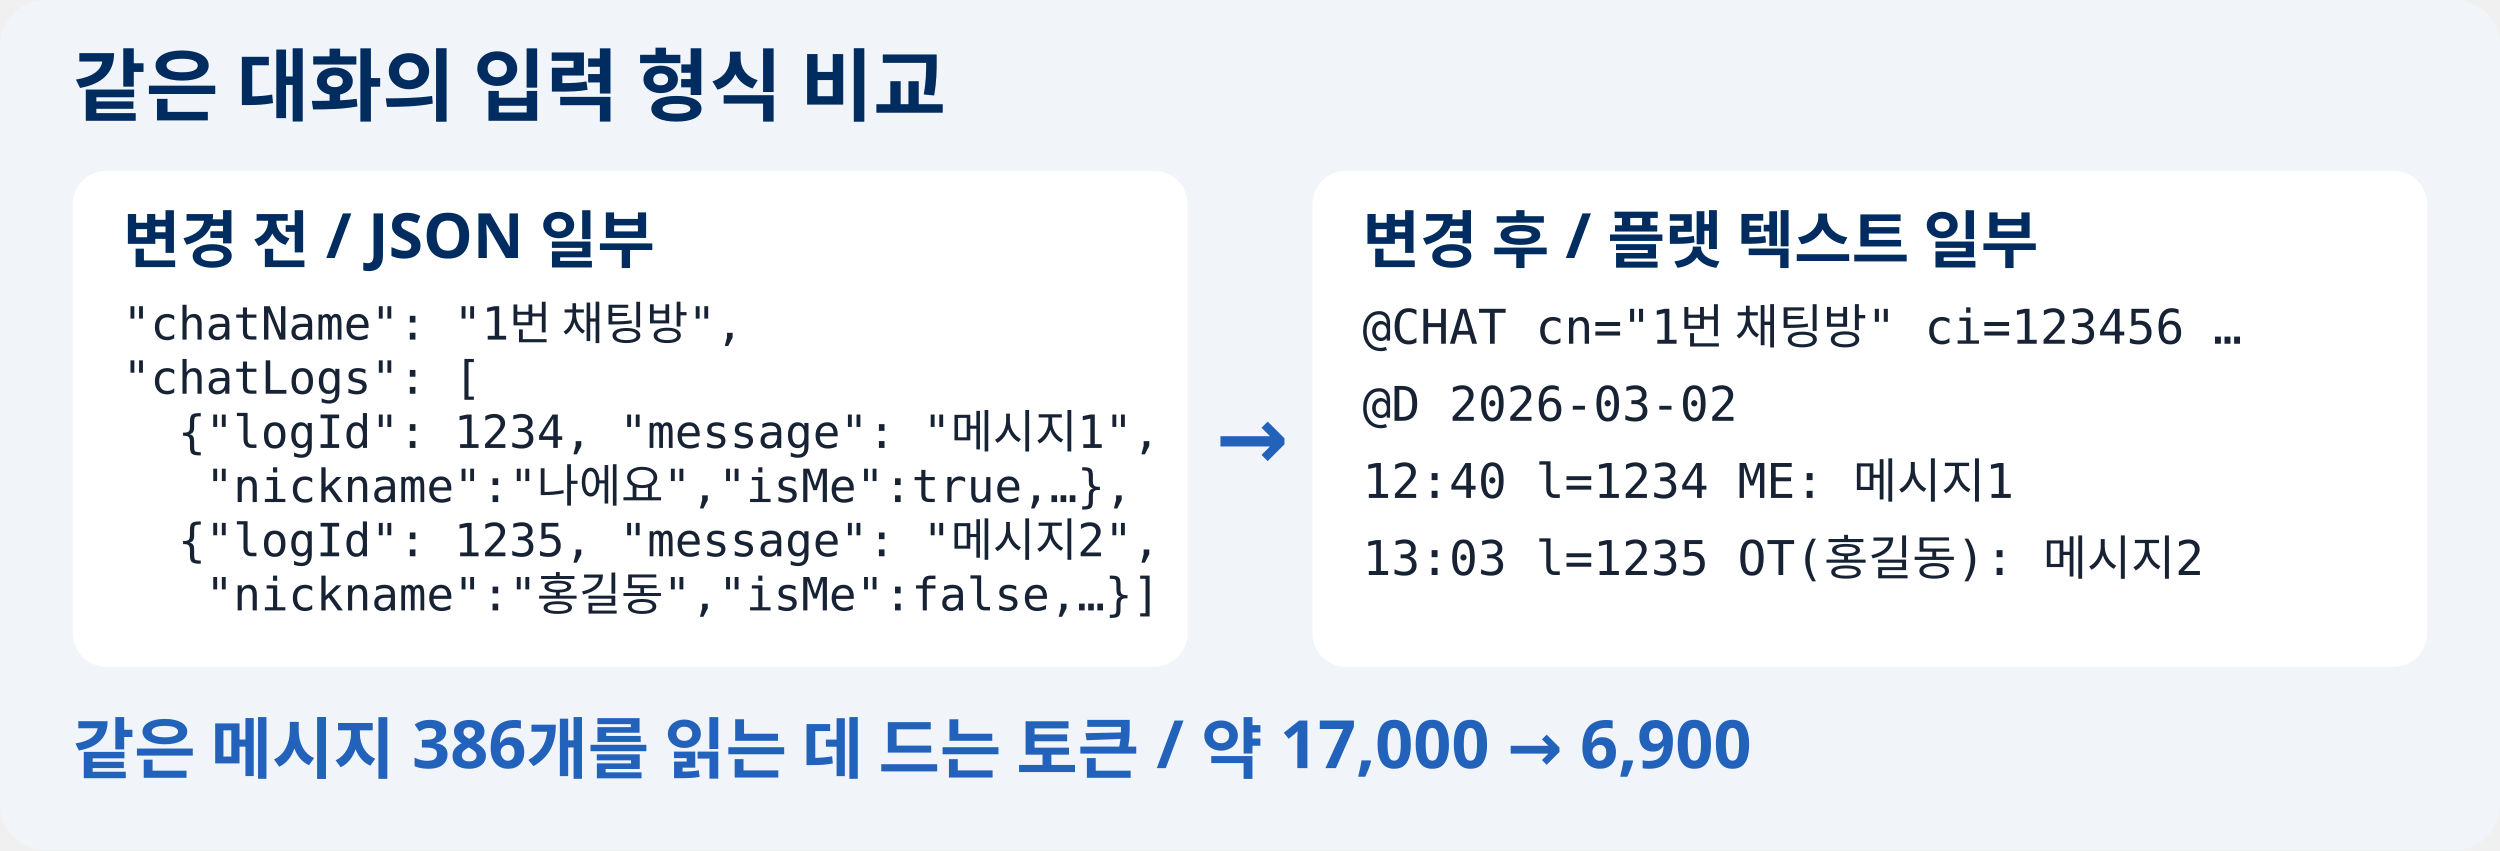
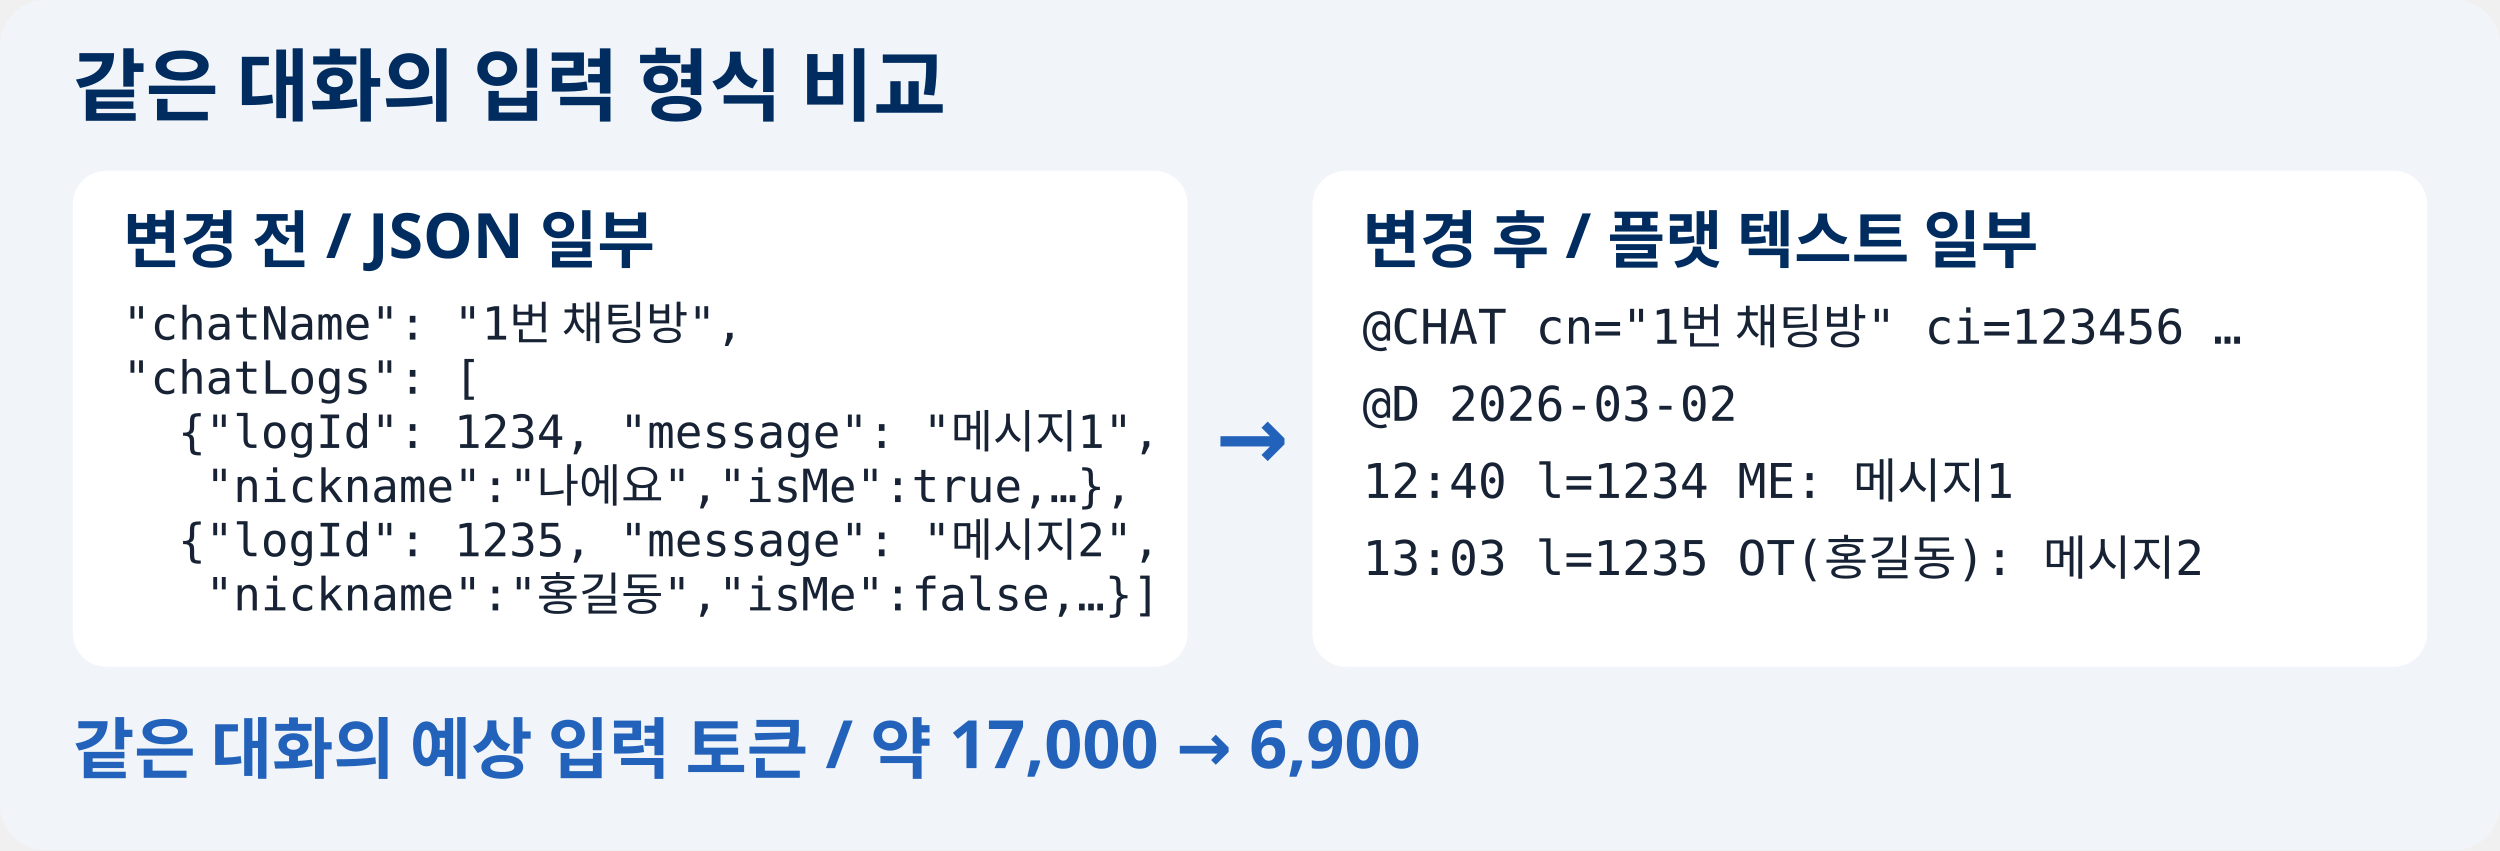
<svg xmlns="http://www.w3.org/2000/svg" viewBox="0 0 1200 408" width="1200" height="408" role="img" aria-labelledby="title">
  <rect x="0" y="0" width="1200" height="408" rx="22" fill="#f1f5fa" />
  <text x="35" y="55" font-family="Pretendard, Noto Sans KR, Apple SD Gothic Neo, sans-serif" font-size="38" font-weight="700" fill="#002c5f" text-anchor="start" xml:space="preserve">같은 대화의 입력 형식 비교</text>
  <rect x="35" y="82" width="535" height="238" rx="16" fill="#ffffff" />
  <rect x="630" y="82" width="535" height="238" rx="16" fill="#ffffff" />
  <text x="59" y="126" font-family="Pretendard, Noto Sans KR, Apple SD Gothic Neo, sans-serif" font-size="30" font-weight="700" fill="#002c5f" text-anchor="start" xml:space="preserve">변경 전 / JSON 일부</text>
  <text x="654" y="126" font-family="Pretendard, Noto Sans KR, Apple SD Gothic Neo, sans-serif" font-size="30" font-weight="700" fill="#002c5f" text-anchor="start" xml:space="preserve">변경 후 / 플랫 텍스트 일부</text>
  <text x="601" y="225" font-family="Pretendard, Noto Sans KR, Apple SD Gothic Neo, sans-serif" font-size="42" font-weight="700" fill="#2262ba" text-anchor="middle" xml:space="preserve">→</text>
  <text x="59" y="163" font-family="Menlo, Apple SD Gothic Neo, monospace" font-size="22" font-weight="400" fill="#172334" text-anchor="start" xml:space="preserve">"chatName": "1번 채팅방",</text>
  <text x="59" y="189" font-family="Menlo, Apple SD Gothic Neo, monospace" font-size="22" font-weight="400" fill="#172334" text-anchor="start" xml:space="preserve">"chatLogs": [</text>
  <text x="59" y="215" font-family="Menlo, Apple SD Gothic Neo, monospace" font-size="22" font-weight="400" fill="#172334" text-anchor="start" xml:space="preserve">  {"logId": 1234, "message": "메시지1",</text>
  <text x="59" y="241" font-family="Menlo, Apple SD Gothic Neo, monospace" font-size="22" font-weight="400" fill="#172334" text-anchor="start" xml:space="preserve">   "nickname":"나에요","isMe":true,…},</text>
  <text x="59" y="267" font-family="Menlo, Apple SD Gothic Neo, monospace" font-size="22" font-weight="400" fill="#172334" text-anchor="start" xml:space="preserve">  {"logId": 1235, "message": "메시지2",</text>
  <text x="59" y="293" font-family="Menlo, Apple SD Gothic Neo, monospace" font-size="22" font-weight="400" fill="#172334" text-anchor="start" xml:space="preserve">   "nickname":"홍길동","isMe":false,…}]</text>
  <text x="654" y="165" font-family="Menlo, Apple SD Gothic Neo, monospace" font-size="23" font-weight="400" fill="#172334" text-anchor="start" xml:space="preserve">@CHAT cn="1번 채팅방" ci=123456 …</text>
  <text x="654" y="202" font-family="Menlo, Apple SD Gothic Neo, monospace" font-size="23" font-weight="400" fill="#172334" text-anchor="start" xml:space="preserve">@D 2026-03-02</text>
  <text x="654" y="239" font-family="Menlo, Apple SD Gothic Neo, monospace" font-size="23" font-weight="400" fill="#172334" text-anchor="start" xml:space="preserve">12:40 l=1234 ME: 메시지1</text>
  <text x="654" y="276" font-family="Menlo, Apple SD Gothic Neo, monospace" font-size="23" font-weight="400" fill="#172334" text-anchor="start" xml:space="preserve">13:03 l=1235 OT(홍길동): 메시지2</text>
-   <text x="35" y="371" font-family="Pretendard, Noto Sans KR, Apple SD Gothic Neo, sans-serif" font-size="32" font-weight="700" fill="#2262ba" text-anchor="start" xml:space="preserve">같은 메시지 386개를 읽는 데 드는 토큰 / 약 17,000 → 6,900</text>
+   <text x="35" y="371" font-family="Pretendard, Noto Sans KR, Apple SD Gothic Neo, sans-serif" font-size="32" font-weight="700" fill="#2262ba" text-anchor="start" xml:space="preserve">같은 대화의 예상 입력 토큰 / 약 17,000 → 6,900</text>
</svg>
